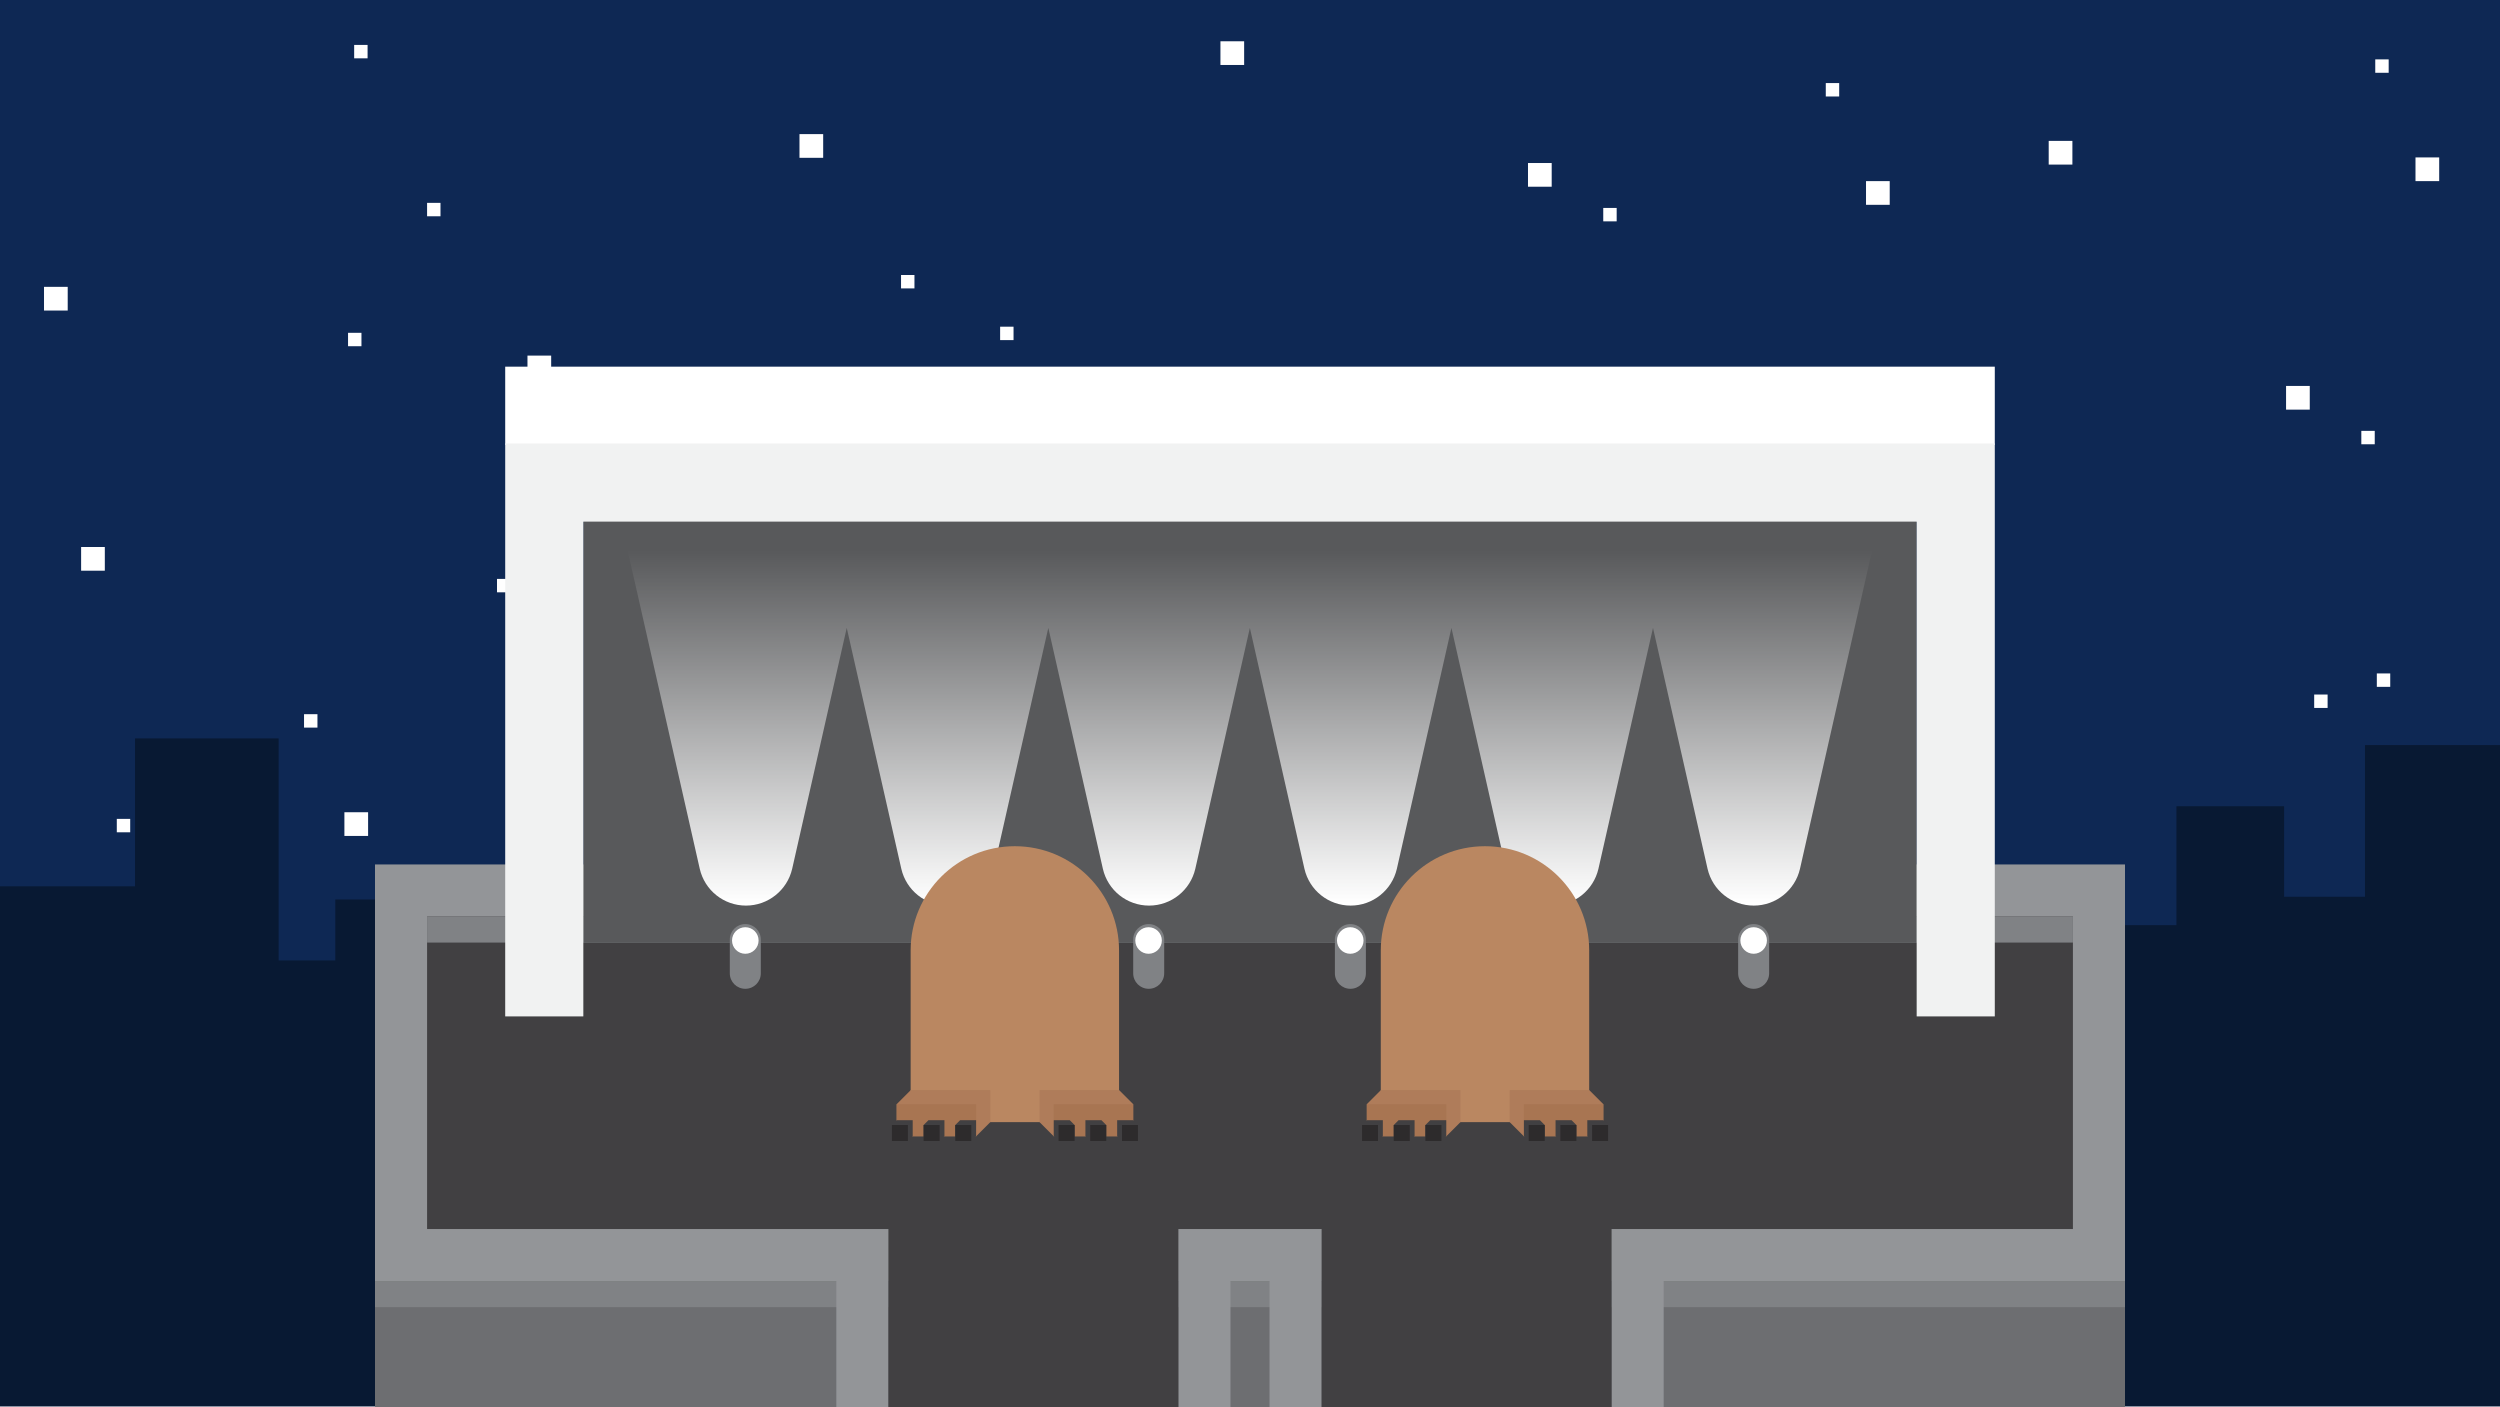
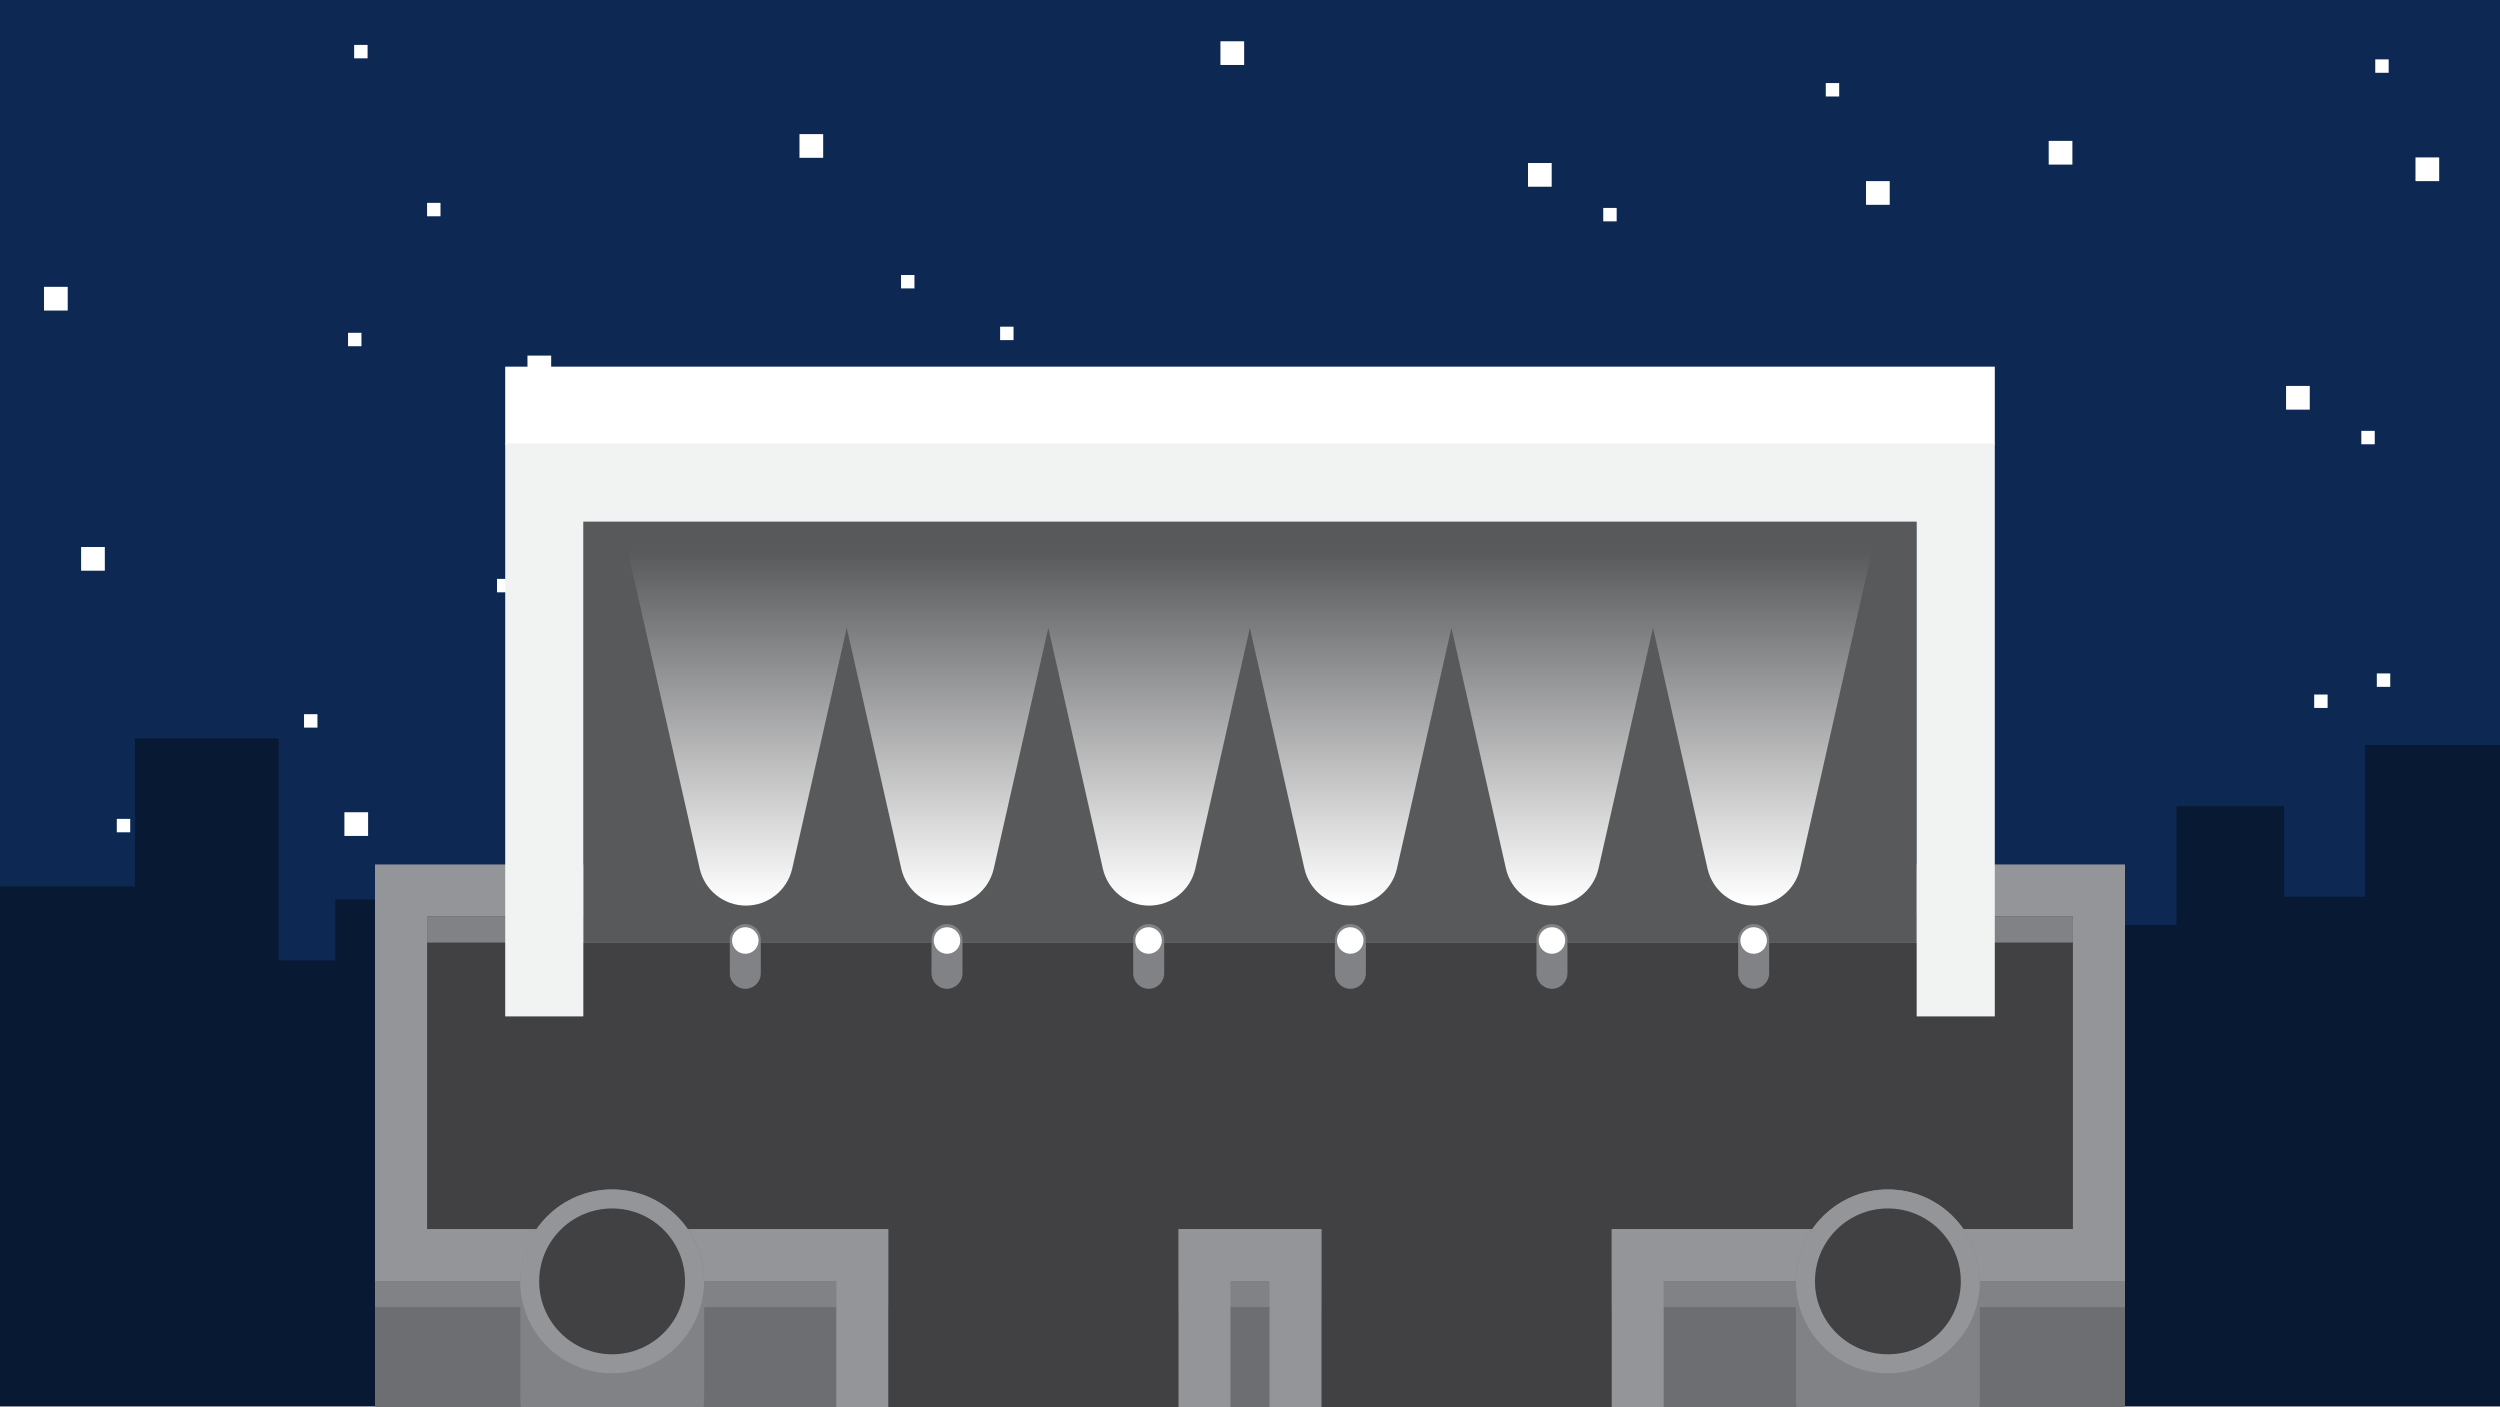
- <svg xmlns="http://www.w3.org/2000/svg" xmlns:xlink="http://www.w3.org/1999/xlink" version="1.1" id="Layer_1" x="0px" y="0px" viewBox="0 0 1920 1080" enable-background="new 0 0 1920 1080" xml:space="preserve">
+ <svg xmlns="http://www.w3.org/2000/svg" version="1.1" id="Layer_1" x="0px" y="0px" viewBox="0 0 1920 1080" enable-background="new 0 0 1920 1080" xml:space="preserve">
  <g id="stage">
    <symbol id="New_Symbol" viewBox="-60.6 -28 122.8 63.6">
      <polygon fill="#AF7C5A" points="62.2,35.6 -37,35.6 -54.6,18 -54.6,-22 44.6,-22 62.2,-4.4  " />
      <polygon fill="#A87552" points="44.6,-22 -54.6,-22 -54.6,18 44.6,18  " />
      <g>
        <polygon fill="#414042" points="-34.6,-2 -54.6,-2 -60.6,-8 -60.6,-28 -40.6,-28 -34.6,-22   " />
        <polygon fill="#2D2B2C" points="-40.6,-8 -60.6,-8 -60.6,-28 -40.6,-28   " />
      </g>
      <g>
        <polygon fill="#414042" points="5,-2 -15,-2 -21,-8 -21,-28 -1,-28 5,-22   " />
        <polygon fill="#2D2B2C" points="-1,-8 -21,-8 -21,-28 -1,-28   " />
      </g>
      <g>
        <polygon fill="#414042" points="44.5,-2 24.5,-2 18.5,-8 18.5,-28 38.5,-28 44.5,-22   " />
        <polygon fill="#2D2B2C" points="38.5,-8 18.5,-8 18.5,-28 38.5,-28   " />
      </g>
    </symbol>
    <symbol id="New_Symbol_1" viewBox="-161.8 -479.9 323.6 954.7">
      <path fill="#2D2B2C" d="M-32.6,472.8V364l0.6-1.5c3.8-9.4,5.9-19.5,6.2-29.7h52.4c0.2,10.2,2.3,20.2,6.2,29.7l0.6,1.5v108.8h0   C11.5,475.5-10.6,475.5-32.6,472.8L-32.6,472.8z" />
      <path fill="#AF2D2E" d="M111.4-254.1c-1.5,23,21.6,48.6,20.5,89.9c-1.6,58.7-36.3,82.1-39.6,79.7c-4.1-3.1,1.9-27.7-24.6-38.5   c-20.7-8.4-41.1,14.7-41.1,14.7h-52.4c0,0-19.9-26.5-46.3-10.9c-28,16.5-8.3,50.5-12.1,52.9c-4,2.5-25.4-14.6-36.5-37.3   c-6.4-13.1-11-34.6-11.6-57.1c-1.4-52.4,25.7-76.1,20.7-101.5c-8.3-42.6-50.4-51.7-50.3-115.1c0.2-106.7,165.2-97.5,165.2-97.5   s156.2-9.7,158.4,99C163.3-303.3,114.6-304.2,111.4-254.1z" />
      <g opacity="0.1">
        <path fill="#414042" d="M98.2-96.7c1.4,0.9,3.2,0.7,4.3-0.5c10.2-10.5,24-33.1,25-70.5c1-40-19.8-64.9-18.5-87.3    c2.9-48.6,46.9-47.8,45.5-118c-1-52.9-37-76.9-72.6-87.7c-0.8-0.2-1.6,0.3-1.7,1.1l0,0c-0.1,0.7,0.3,1.4,0.9,1.6    c32.7,11.9,63.3,36.2,64.3,84.9c1.3,70.2-42.7,69.4-45.5,118c-1.3,22.3,19.6,47.2,18.5,87.3c-0.9,32.7-11.5,54.1-21,66    C96-100.1,96.4-97.8,98.2-96.7L98.2-96.7z" />
        <path fill="#414042" d="M10-479.7c0,0-1.7-0.1-4.8-0.2c3.8-0.1,7-0.1,9.5,0C11.7-479.8,10-479.7,10-479.7z" />
      </g>
      <path fill="#E6E7E8" d="M82.7-415.1c0-6.2-5-11.2-11.2-11.2s-11.2,5-11.2,11.2s5,11.2,11.2,11.2S82.7-408.9,82.7-415.1z" />
      <path fill="#E6E7E8" d="M120-415.1c0-6.2-5-11.2-11.2-11.2c-6.2,0-11.2,5-11.2,11.2s5,11.2,11.2,11.2   C115-403.9,120-408.9,120-415.1z" />
      <g>
        <path fill="#E6E7E8" d="M69.3-441.6c0-3.9-3.2-7.1-7.1-7.1s-7.1,3.2-7.1,7.1s3.2,7.1,7.1,7.1S69.3-437.7,69.3-441.6z" />
        <path fill="#2D2B2C" d="M66-441.6c0-2.1-1.7-3.8-3.8-3.8s-3.8,1.7-3.8,3.8c0,2.1,1.7,3.8,3.8,3.8S66-439.5,66-441.6z" />
      </g>
      <path fill="#E6E7E8" d="M93.1-377.4c0-6.2-5-11.2-11.2-11.2s-11.2,5-11.2,11.2c0,6.2,5,11.2,11.2,11.2S93.1-371.2,93.1-377.4z" />
      <path fill="#E6E7E8" d="M132.8-377.4c0-6.2-5-11.2-11.2-11.2s-11.2,5-11.2,11.2c0,6.2,5,11.2,11.2,11.2S132.8-371.2,132.8-377.4z" />
      <path fill="#2D2B2C" d="M-25.8-117.4c0,0-9.6-17.4-24-26c-5.7-3.4-14-4.6-20.2-5.1c-3.8-0.3-6.1-4.4-4.4-7.8   c5.9-11.7,15.6-36.5,14.2-69.4c-1.6-37.7-6.3-63.9-8.1-72.6c-0.4-2.2,0.5-4.4,2.3-5.6c2.9-1.9,8.2-4.2,16.2-4.1   c13.6,0.2,34.5,17.2,70.6,16.5c36.2-0.7,49.7-14.1,61.9-15s3.9,0,10.2-0.2c3.3-0.1,7.9,1.2,11.7,2.5c3.2,1.1,4.6,4.8,3,7.7   c-4.4,7.9-11.6,23.6-11.8,41.5c-0.2,25.7,18,46.3,18,78.9c0,18-3.9,30.8-7.5,38.8c-1.7,3.9-7.1,4.3-9.5,0.7c-4-6.1-11.3-13-24.3-13   c-23.1,0-45.9,32.3-45.9,32.3H-25.8z" />
      <path fill="#E6E7E8" d="M40.9-310.9h-80c-5.5,0-10-4.5-10-10v0c0-5.5,4.5-10,10-10h80c5.5,0,10,4.5,10,10v0   C50.9-315.4,46.4-310.9,40.9-310.9z" />
      <path fill="#BCBEC0" d="M-49.1-320.9L-49.1-320.9c0-5.5,4.5-10,10-10h80c5.5,0,10,4.5,10,10v0" />
      <path fill="#939598" d="M-34.7-320.9c0-2.5-2-4.5-4.5-4.5s-4.5,2-4.5,4.5s2,4.5,4.5,4.5S-34.7-318.4-34.7-320.9z" />
      <path fill="#939598" d="M45.4-320.9c0-2.5-2-4.5-4.5-4.5s-4.5,2-4.5,4.5s2,4.5,4.5,4.5S45.4-318.4,45.4-320.9z" />
      <polygon fill="#2D2B2C" points="26.6,332.8 -25.8,332.8 -25.8,-117.4 26.6,-117.4  " />
      <g>
        <line fill="none" stroke="#E6E7E8" stroke-width="2" stroke-miterlimit="10" x1="22.3" y1="-320.2" x2="22.3" y2="333.7" />
        <line fill="none" stroke="#E6E7E8" stroke-width="2" stroke-miterlimit="10" x1="13.5" y1="-320.2" x2="13.5" y2="333.7" />
        <line fill="none" stroke="#E6E7E8" stroke-width="2" stroke-miterlimit="10" x1="4.8" y1="-320.2" x2="4.8" y2="333.7" />
        <line fill="none" stroke="#E6E7E8" stroke-width="2" stroke-miterlimit="10" x1="-3.9" y1="-320.2" x2="-3.9" y2="333.7" />
        <line fill="none" stroke="#E6E7E8" stroke-width="2" stroke-miterlimit="10" x1="-12.7" y1="-320.2" x2="-12.7" y2="333.7" />
        <line fill="none" stroke="#E6E7E8" stroke-width="2" stroke-miterlimit="10" x1="-21.4" y1="-320.2" x2="-21.4" y2="333.7" />
      </g>
      <path fill="#2D2B2C" d="M111.5-329.2c0-8.7-7.1-15.8-15.8-15.8s-15.8,7.1-15.8,15.8c0,8.7,7.1,15.8,15.8,15.8   S111.5-320.4,111.5-329.2z" />
      <path fill="#E6E7E8" d="M105.2-329.2c0-5.3-4.3-9.5-9.5-9.5s-9.5,4.3-9.5,9.5s4.3,9.5,9.5,9.5S105.2-323.9,105.2-329.2z" />
      <g>
        <g>
          <path fill="#E6E7E8" d="M-12.8,448c0-3.1-2.5-5.6-5.6-5.6s-5.6,2.5-5.6,5.6c0,3.1,2.5,5.6,5.6,5.6S-12.8,451.1-12.8,448z" />
          <path fill="#E6E7E8" d="M-12.8,415.7c0-3.1-2.5-5.6-5.6-5.6s-5.6,2.5-5.6,5.6c0,3.1,2.5,5.6,5.6,5.6S-12.8,418.9-12.8,415.7z" />
          <path fill="#E6E7E8" d="M-12.8,383.5c0-3.1-2.5-5.6-5.6-5.6s-5.6,2.5-5.6,5.6c0,3.1,2.5,5.6,5.6,5.6S-12.8,386.6-12.8,383.5z" />
        </g>
        <g>
          <path fill="#E6E7E8" d="M24.9,448c0-3.1-2.5-5.6-5.6-5.6s-5.6,2.5-5.6,5.6c0,3.1,2.5,5.6,5.6,5.6S24.9,451.1,24.9,448z" />
          <path fill="#E6E7E8" d="M24.9,415.7c0-3.1-2.5-5.6-5.6-5.6s-5.6,2.5-5.6,5.6c0,3.1,2.5,5.6,5.6,5.6S24.9,418.9,24.9,415.7z" />
          <path fill="#E6E7E8" d="M24.9,383.5c0-3.1-2.5-5.6-5.6-5.6s-5.6,2.5-5.6,5.6c0,3.1,2.5,5.6,5.6,5.6S24.9,386.6,24.9,383.5z" />
        </g>
      </g>
      <g>
        <polygon fill="#E6E7E8" points="-51,439.3 -32.6,439.3 -32.6,448.4 -51,448.4   " />
        <polygon fill="#E6E7E8" points="-51,374.3 -32.6,374.3 -32.6,383.4 -51,383.4   " />
        <polygon fill="#E6E7E8" points="-51,406.8 -32.6,406.8 -32.6,415.9 -51,415.9   " />
      </g>
      <g>
        <polygon fill="#E6E7E8" points="33.4,439.3 51.9,439.3 51.9,448.4 33.4,448.4   " />
        <polygon fill="#E6E7E8" points="33.4,374.3 51.9,374.3 51.9,383.4 33.4,383.4   " />
        <polygon fill="#E6E7E8" points="33.4,406.8 51.9,406.8 51.9,415.9 33.4,415.9   " />
      </g>
    </symbol>
    <symbol id="New_Symbol_2" viewBox="-96.8 -344.4 193.7 689.1">
      <g>
        <g>
          <polygon fill="#414042" points="-18.2,251.1 -26.7,253.2 -25.8,256.9 -17.3,254.8    " />
          <polygon fill="#E6E7E8" points="-26.9,251.9 -37,254.4 -35.4,260.8 -25.3,258.3    " />
        </g>
        <g>
          <polygon fill="#414042" points="-12.3,277.2 -20.8,279.3 -19.8,283 -11.3,280.9    " />
          <polygon fill="#E6E7E8" points="-21,277.9 -31.1,280.5 -29.5,286.9 -19.4,284.3    " />
        </g>
        <g>
          <polygon fill="#414042" points="-5,303.2 -13.5,305.4 -12.6,309.1 -4.1,306.9    " />
          <polygon fill="#E6E7E8" points="-13.7,304 -23.9,306.5 -22.2,312.9 -12.1,310.4    " />
        </g>
        <g>
          <polygon fill="#414042" points="2,329.3 -6.5,331.4 -5.5,335.1 3,333    " />
          <polygon fill="#E6E7E8" points="-6.7,330 -16.8,332.6 -15.2,339 -5.1,336.4    " />
        </g>
      </g>
      <path fill="#36B0CC" d="M-64.3-178.2c0-21.6-33.2-75.8-32.5-109c0.8-33.2,17.7-57.2,97-57.2c79.2,0,96.6,13.5,96.6,56.8   s-29.4,78.9-29.4,101.3s18.9,35.9,18.9,64.9s-15.5,29-18.9,27.1c-3.5-1.9,0.8-13.5-10-33.2c-3.9-7.2-15.1-24-22.4-24   c-6.8,0-12.2,8.2-13,9.5c-0.1,0.1-0.2,0.2-0.3,0.4l-34,38.5c-1.5,1.7-4.3,1-4.9-1.2c-1.7-6.6-5.6-17-13.2-17   c-11.2,0-26.3,8.9-30.5,43.3c-0.7,5.9-1.2,10.7-1.4,14.6c-0.4,6.7-8.5,9.9-13.3,5.1c-6.7-6.6-13.2-16.8-13.2-31.3   C-88.7-119.5-64.3-158.5-64.3-178.2z" />
      <g opacity="0.1">
        <path fill="#6D6E71" d="M79-329.4c0.6-0.4,1.4-0.5,1.9,0c11.3,8.9,15,22.3,15,41.8c0,43.3-29.4,78.9-29.4,101.3    c0,22.4,18.9,35.9,18.9,64.9c0,16.2-4.8,23.4-9.7,26.2c-1.7,1-3.5-1.2-2.2-2.7c3.5-3.9,6.4-11,6.4-23.5c0-29-18.9-42.5-18.9-64.9    c0-22.4,29.4-58,29.4-101.3c0-17.8-2.8-30.6-11.6-39.4C78.2-327.7,78.2-328.8,79-329.4L79-329.4z" />
      </g>
      <path fill="#2CA0BF" d="M53.9-227.9c0-28.9-23.4-52.4-52.4-52.4s-52.4,23.4-52.4,52.4s23.4,52.4,52.4,52.4S53.9-199,53.9-227.9z" />
      <path fill="#2D2B2C" d="M12.2,214.9h-10h-10l-10.2-358.1c-0.1-2.6,2-4.8,4.7-4.8H2.1h12.6c2.6,0,4.7,2.2,4.7,4.8L12.2,214.9z" />
      <path fill="#0D0E12" d="M12.4,214.9L12.4,214.9c0,7.4,6,13.4,13.4,13.4h0c2.3,0,4.4,1.4,5.3,3.5h0c0.9,2.1,1.1,4.4,0.6,6.6   l-5.7,26.2c-2.8,12.9-2.7,26.2,0.1,39l2.4,11c1.5,6.5-0.1,13.3-4.3,18.6l-6.6,8.3c-3.4,4.3-9.9,4.1-13.1-0.3l-1-1.5   c-1-1.4-1.7-3-2.2-4.7l-21.6-87.9c-0.8-3.1-0.1-6.4,1.8-9l5.8-7.9c3.3-4.5,4.9-9.9,4.8-15.4h0H12.4z" />
      <path fill="#E6E7E8" d="M15.1,324.2c0-2.6-2.1-4.6-4.6-4.6s-4.6,2.1-4.6,4.6c0,2.6,2.1,4.6,4.6,4.6S15.1,326.7,15.1,324.2z" />
      <path fill="#E6E7E8" d="M8.4,297.4c0-2.6-2.1-4.6-4.6-4.6s-4.6,2.1-4.6,4.6c0,2.6,2.1,4.6,4.6,4.6S8.4,299.9,8.4,297.4z" />
      <path fill="#E6E7E8" d="M1.4,270.9c0-2.6-2.1-4.6-4.6-4.6s-4.6,2.1-4.6,4.6c0,2.6,2.1,4.6,4.6,4.6S1.4,273.5,1.4,270.9z" />
      <path fill="#E6E7E8" d="M-5,244.8c0-2.6-2.1-4.6-4.6-4.6s-4.6,2.1-4.6,4.6c0,2.6,2.1,4.6,4.6,4.6S-5,247.4-5,244.8z" />
      <polygon fill="#E6E7E8" points="23.7,-329.9 -23.7,-329.9 -23.7,-302.8 23.7,-302.8  " />
      <polygon fill="#BCBEC0" points="23.7,-329.9 -23.7,-329.9 -23.7,-321.4 23.7,-321.4  " />
      <g>
        <path fill="#A7A9AC" d="M-15-317.2L-15-317.2c-2,0-3.6,1.6-3.6,3.6v3.4c0,2,1.6,3.6,3.6,3.6h0c2,0,3.6-1.6,3.6-3.6v-3.4    C-11.4-315.6-13-317.2-15-317.2z" />
        <path fill="#A7A9AC" d="M15-317.2L15-317.2c-2,0-3.6,1.6-3.6,3.6v3.4c0,2,1.6,3.6,3.6,3.6h0c2,0,3.6-1.6,3.6-3.6v-3.4    C18.6-315.6,17-317.2,15-317.2z" />
        <path fill="#A7A9AC" d="M5-317.2L5-317.2c-2,0-3.6,1.6-3.6,3.6v3.4c0,2,1.6,3.6,3.6,3.6h0c2,0,3.6-1.6,3.6-3.6v-3.4    C8.6-315.6,7-317.2,5-317.2z" />
        <path fill="#A7A9AC" d="M-5-317.2L-5-317.2c-2,0-3.6,1.6-3.6,3.6v3.4c0,2,1.6,3.6,3.6,3.6h0c2,0,3.6-1.6,3.6-3.6v-3.4    C-1.4-315.6-3-317.2-5-317.2z" />
      </g>
      <polygon fill="#414042" points="28,-258.2 -26.7,-258.2 -26.7,-236.5 28,-236.5  " />
      <polygon fill="#2D2B2C" points="28,-258.2 -26.7,-258.2 -26.7,-252.6 28,-252.6  " />
      <polyline fill="none" stroke="#E6E7E8" stroke-width="2" stroke-linecap="round" stroke-linejoin="round" stroke-miterlimit="10" points="   -15,-311.9 -5,214.9 -6,244.8  " />
      <polyline fill="none" stroke="#E6E7E8" stroke-width="2" stroke-linecap="round" stroke-linejoin="round" stroke-miterlimit="10" points="   -5,-311.9 -0.4,214.9 0.4,270.9  " />
      <polyline fill="none" stroke="#E6E7E8" stroke-width="2" stroke-linecap="round" stroke-linejoin="round" stroke-miterlimit="10" points="   5,-311.9 4.5,214.9 7.4,297.4  " />
      <polyline fill="none" stroke="#E6E7E8" stroke-width="2" stroke-linecap="round" stroke-linejoin="round" stroke-miterlimit="10" points="   15,-311.9 8.4,214.9 14.1,324.2  " />
      <path fill="#E6E7E8" d="M71.5-250.3c0-3.2-2.6-5.9-5.9-5.9s-5.9,2.6-5.9,5.9s2.6,5.9,5.9,5.9S71.5-247,71.5-250.3z" />
      <path fill="#E6E7E8" d="M79.8-284.9c0-2.9-2.3-5.2-5.2-5.2s-5.2,2.3-5.2,5.2c0,2.9,2.3,5.2,5.2,5.2S79.8-282,79.8-284.9z" />
      <g>
        <path fill="#E6E7E8" d="M60.8-313.7c0-2.3-1.9-4.1-4.1-4.1s-4.1,1.9-4.1,4.1c0,2.3,1.9,4.1,4.1,4.1S60.8-311.5,60.8-313.7z" />
        <path fill="#2D2B2C" d="M58.8-313.7c0-1.1-0.9-2.1-2.1-2.1s-2.1,0.9-2.1,2.1s0.9,2.1,2.1,2.1S58.8-312.6,58.8-313.7z" />
      </g>
-     </symbol>
-     <symbol id="New_Symbol_4" viewBox="-153.5 -183.9 307 367.8">
-       <path fill="#BA8761" d="M129.9-160.3h-260V53.9c0,71.8,58.2,130,130,130h0c71.8,0,130-58.2,130-130V-160.3z" />
-       <use xlink:href="#New_Symbol" width="122.8" height="63.6" id="XMLID_7_" x="-60.6" y="-28" transform="matrix(1 0 0 1 -92.9332 -155.9254)" overflow="visible" />
-       <use xlink:href="#New_Symbol" width="122.8" height="63.6" x="-60.6" y="-28" transform="matrix(-1 4.489700e-11 4.489700e-11 1 92.9331 -155.9254)" overflow="visible" />
-     </symbol>
-     <symbol id="New_Symbol_5" viewBox="-153.5 -183.9 307 367.8">
-       <path fill="#BA8761" d="M129.9-160.3h-260V53.9c0,71.8,58.2,130,130,130h0c71.8,0,130-58.2,130-130V-160.3z" />
-       <use xlink:href="#New_Symbol" width="122.8" height="63.6" id="XMLID_10_" x="-60.6" y="-28" transform="matrix(1 0 0 1 -92.9332 -155.9254)" overflow="visible" />
-       <use xlink:href="#New_Symbol" width="122.8" height="63.6" x="-60.6" y="-28" transform="matrix(-1 4.489700e-11 4.489700e-11 1 92.9331 -155.9254)" overflow="visible" />
    </symbol>
    <g>
      <rect y="0" fill="#0E2854" width="1920" height="1080" />
      <rect x="614" y="103" fill="#FFFFFF" width="18.2" height="18.2" />
      <rect x="62.3" y="420.1" fill="#FFFFFF" width="18.2" height="18.2" />
      <rect x="496.7" y="420.1" fill="#FFFFFF" width="18.2" height="18.2" />
      <rect x="1573.4" y="108.2" fill="#FFFFFF" width="18.2" height="18.2" />
      <rect x="768.1" y="250.9" fill="#FFFFFF" width="10.3" height="10.3" />
      <rect x="1455.3" y="289.7" fill="#FFFFFF" width="10.3" height="10.3" />
      <rect x="381.7" y="444.6" fill="#FFFFFF" width="10.3" height="10.3" />
      <rect x="272" y="34.5" fill="#FFFFFF" width="10.3" height="10.3" />
      <rect x="1483" y="598" fill="#FFFFFF" width="18.2" height="18.2" />
      <rect x="1777.3" y="533.4" fill="#FFFFFF" width="10.3" height="10.3" />
      <rect x="1453.3" y="785.4" fill="#FFFFFF" width="10.3" height="10.3" />
      <rect x="1311.4" y="370.1" fill="#FFFFFF" width="10.3" height="10.3" />
      <rect x="264.5" y="623.8" fill="#FFFFFF" width="18.2" height="18.2" />
      <rect x="233.5" y="548.5" fill="#FFFFFF" width="10.3" height="10.3" />
      <rect x="471.7" y="665.8" fill="#FFFFFF" width="18.2" height="18.2" />
      <rect x="555.5" y="792.2" fill="#FFFFFF" width="10.3" height="10.3" />
      <rect x="89.7" y="628.9" fill="#FFFFFF" width="10.3" height="10.3" />
      <rect x="1733.4" y="953.9" fill="#FFFFFF" width="10.3" height="10.3" />
      <rect x="1265.1" y="1014.9" fill="#FFFFFF" width="18.2" height="18.2" />
      <rect x="1589.6" y="1034.3" fill="#FFFFFF" width="10.3" height="10.3" />
      <rect x="1068.5" y="892.9" fill="#FFFFFF" width="10.3" height="10.3" />
      <rect x="951.6" y="1014.5" fill="#FFFFFF" width="18.2" height="18.2" />
      <rect x="1053.5" y="799.3" fill="#FFFFFF" width="10.3" height="10.3" />
      <rect x="778.8" y="961.4" fill="#FFFFFF" width="10.3" height="10.3" />
      <rect x="47.7" y="954.7" fill="#FFFFFF" width="18.2" height="18.2" />
      <rect x="1370.5" y="760.1" fill="#FFFFFF" width="18.2" height="18.2" />
      <rect x="1186.2" y="917.4" fill="#FFFFFF" width="10.3" height="10.3" />
      <rect x="1438.3" y="933.7" fill="#FFFFFF" width="18.2" height="18.2" />
      <rect x="742.3" y="384.8" fill="#FFFFFF" width="10.3" height="10.3" />
      <rect x="1054.6" y="558.4" fill="#FFFFFF" width="10.3" height="10.3" />
      <rect x="647.2" y="641.2" fill="#FFFFFF" width="10.3" height="10.3" />
      <rect x="632.2" y="547.7" fill="#FFFFFF" width="10.3" height="10.3" />
      <rect x="633.3" y="306.7" fill="#FFFFFF" width="10.3" height="10.3" />
      <rect x="910.7" y="638.8" fill="#FFFFFF" width="10.3" height="10.3" />
      <rect x="1066.2" y="355.1" fill="#FFFFFF" width="18.2" height="18.2" />
      <rect x="1854.4" y="650.7" fill="#FFFFFF" width="18.2" height="18.2" />
      <rect x="1854.4" y="842.1" fill="#FFFFFF" width="18.2" height="18.2" />
      <rect x="1855.1" y="120.9" fill="#FFFFFF" width="18.2" height="18.2" />
      <rect x="1824.2" y="45.6" fill="#FFFFFF" width="10.3" height="10.3" />
      <rect x="1825.4" y="517.2" fill="#FFFFFF" width="10.3" height="10.3" />
      <rect x="1813.5" y="330.9" fill="#FFFFFF" width="10.3" height="10.3" />
      <rect x="1755.7" y="296.4" fill="#FFFFFF" width="18.2" height="18.2" />
      <rect x="1231.3" y="159.7" fill="#FFFFFF" width="10.3" height="10.3" />
      <rect x="1173.5" y="125.2" fill="#FFFFFF" width="18.2" height="18.2" />
      <rect x="214.9" y="1028.4" fill="#FFFFFF" width="18.2" height="18.2" />
      <rect x="1829.8" y="936.5" fill="#FFFFFF" width="10.3" height="10.3" />
      <rect x="1637.2" y="798.1" fill="#FFFFFF" width="10.3" height="10.3" />
      <rect x="1769.1" y="1036.3" fill="#FFFFFF" width="10.3" height="10.3" />
      <rect x="33.8" y="220.3" fill="#FFFFFF" width="18.2" height="18.2" />
      <rect x="328" y="155.8" fill="#FFFFFF" width="10.3" height="10.3" />
      <rect x="405.1" y="273.1" fill="#FFFFFF" width="18.2" height="18.2" />
      <rect x="692" y="211.2" fill="#FFFFFF" width="10.3" height="10.3" />
      <rect x="267.3" y="255.6" fill="#FFFFFF" width="10.3" height="10.3" />
      <rect x="281.7" y="815.1" fill="#FFFFFF" width="18.2" height="18.2" />
      <rect x="601.1" y="839.7" fill="#FFFFFF" width="10.3" height="10.3" />
      <rect x="643.3" y="1037.5" fill="#FFFFFF" width="10.3" height="10.3" />
      <rect x="916.3" y="794.6" fill="#FFFFFF" width="10.3" height="10.3" />
      <rect x="721" y="1029.6" fill="#FFFFFF" width="10.3" height="10.3" />
      <rect x="483.8" y="1018.8" fill="#FFFFFF" width="18.2" height="18.2" />
      <rect x="452.9" y="943.5" fill="#FFFFFF" width="10.3" height="10.3" />
      <rect x="1433.1" y="139.1" fill="#FFFFFF" width="18.2" height="18.2" />
      <rect x="1402.2" y="63.8" fill="#FFFFFF" width="10.3" height="10.3" />
      <rect x="309" y="1023.9" fill="#FFFFFF" width="10.3" height="10.3" />
      <rect x="937.3" y="31.7" fill="#FFFFFF" width="18.2" height="18.2" />
      <rect x="877.1" y="424.8" fill="#FFFFFF" width="18.2" height="18.2" />
      <rect x="988.5" y="309.5" fill="#FFFFFF" width="10.3" height="10.3" />
    </g>
    <polygon fill="#081933" points="1816.3,572.2 1816.3,688.7 1754.2,688.7 1754.2,619.2 1671.5,619.2 1671.5,710.5 1632,710.5   1632,831.2 391.2,831.2 391.2,690.8 257.5,690.8 257.5,737.6 214,737.6 214,567.1 103.7,567.1 103.7,680.7 0,680.7 0,831.2 0,918.2   0,1080 1920,1080 1920,831.2 1920,572.2 " />
-     <g>
-       <rect x="288" y="983.9" fill="#6D6E71" width="1344" height="208.8" />
-       <rect x="288" y="983.9" fill="#808285" width="1344" height="20" />
-       <rect x="448" y="340.6" fill="#D1D3D4" width="1024" height="60" />
-       <polygon fill="#939598" points="1632,663.9 288,663.9 288,983.9 642.3,983.9 642.3,1192.8 682.3,1192.8 682.3,983.9 905,983.9    905,1192.8 945,1192.8 945,983.9 975,983.9 975,1192.8 1015,1192.8 1015,983.9 1237.7,983.9 1237.7,1192.8 1277.7,1192.8    1277.7,983.9 1632,983.9  " />
-       <g>
-         <polygon fill="#414042" points="328,703.9 328,943.9 682.3,943.9 682.3,1193.7 905,1193.7 905,943.9 1015,943.9 1015,1193.7     1237.7,1193.7 1237.7,943.9 1592,943.9 1592,703.9   " />
-         <rect x="328" y="703.9" fill="#808285" width="1264" height="20" />
-       </g>
-       <g>
-         <rect x="448" y="392.5" fill="#58595B" width="1024" height="331.4" />
-         <rect x="388" y="281.6" fill="#FFFFFF" width="1144" height="60" />
-         <polygon fill="#F1F2F2" points="388,340.6 388,780.6 448,780.6 448,400.6 1472,400.6 1472,780.6 1532,780.6 1532,340.6   " />
-       </g>
-       <g>
-         <g>
-           <g>
-             <path fill="#808285" d="M584.3,721.6c0-6.6-5.3-11.9-11.9-11.9s-11.9,5.3-11.9,11.9c0,1.6,0,22.6,0,25.9      c0,6.6,5.3,11.9,11.9,11.9s11.9-5.3,11.9-11.9C584.3,744.2,584.3,723.2,584.3,721.6z" />
-             <circle fill="#FFFFFF" cx="572.4" cy="722.3" r="10.2" />
-           </g>
-           <g>
-             <path fill="#808285" d="M739.2,721.6c0-6.6-5.3-11.9-11.9-11.9s-11.9,5.3-11.9,11.9c0,1.6,0,22.6,0,25.9      c0,6.6,5.3,11.9,11.9,11.9s11.9-5.3,11.9-11.9C739.2,744.2,739.2,723.2,739.2,721.6z" />
-             <circle fill="#FFFFFF" cx="727.3" cy="722.3" r="10.2" />
-           </g>
-           <g>
-             <path fill="#808285" d="M894.1,721.6c0-6.6-5.3-11.9-11.9-11.9s-11.9,5.3-11.9,11.9c0,1.6,0,22.6,0,25.9      c0,6.6,5.3,11.9,11.9,11.9s11.9-5.3,11.9-11.9C894.1,744.2,894.1,723.2,894.1,721.6z" />
-             <circle fill="#FFFFFF" cx="882.1" cy="722.3" r="10.2" />
-           </g>
-           <g>
-             <path fill="#808285" d="M1049,721.6c0-6.6-5.3-11.9-11.9-11.9c-6.6,0-11.9,5.3-11.9,11.9c0,1.6,0,22.6,0,25.9      c0,6.6,5.3,11.9,11.9,11.9c6.6,0,11.9-5.3,11.9-11.9C1049,744.2,1049,723.2,1049,721.6z" />
-             <circle fill="#FFFFFF" cx="1037" cy="722.3" r="10.2" />
-           </g>
-           <g>
-             <path fill="#808285" d="M1203.8,721.6c0-6.6-5.3-11.9-11.9-11.9c-6.6,0-11.9,5.3-11.9,11.9c0,1.6,0,22.6,0,25.9      c0,6.6,5.3,11.9,11.9,11.9c6.6,0,11.9-5.3,11.9-11.9C1203.8,744.2,1203.8,723.2,1203.8,721.6z" />
-             <circle fill="#FFFFFF" cx="1191.9" cy="722.3" r="10.2" />
-           </g>
-           <g>
-             <path fill="#808285" d="M1358.7,721.6c0-6.6-5.3-11.9-11.9-11.9c-6.6,0-11.9,5.3-11.9,11.9c0,1.6,0,22.6,0,25.9      c0,6.6,5.3,11.9,11.9,11.9c6.6,0,11.9-5.3,11.9-11.9C1358.7,744.2,1358.7,723.2,1358.7,721.6z" />
-             <circle fill="#FFFFFF" cx="1346.8" cy="722.3" r="10.2" />
-           </g>
-         </g>
-         <linearGradient id="SVGID_1_" gradientUnits="userSpaceOnUse" x1="960" y1="693.332" x2="960" y2="422.918">
-           <stop offset="0" style="stop-color:#FFFFFF" />
-           <stop offset="1" style="stop-color:#FFFFFF;stop-opacity:0" />
-         </linearGradient>
-         <path fill="url(#SVGID_1_)" d="M1346.9,400.6H1288h-37h-58.9h-58.9h-37h-58.9h-58.9h-37h-58.9h-58.9h-37h-58.9h-58.9h-37h-58.9    h-95.9l60.4,266.6c3.8,16.6,18.5,28.3,35.5,28.3s31.7-11.8,35.5-28.3l41.9-185l41.9,185c3.8,16.6,18.5,28.3,35.5,28.3    s31.7-11.8,35.5-28.3l41.9-185l41.9,185c3.8,16.6,18.5,28.3,35.5,28.3s31.7-11.8,35.5-28.3l41.9-185l41.9,185    c3.8,16.6,18.5,28.3,35.5,28.3c17,0,31.7-11.8,35.5-28.3l41.9-185l41.9,185c3.8,16.6,18.5,28.3,35.5,28.3h0    c17,0,31.7-11.8,35.5-28.3l41.9-185l41.9,185c3.8,16.6,18.5,28.3,35.5,28.3c17,0,31.7-11.8,35.5-28.3l60.4-266.6H1346.9z" />
-       </g>
-       <g>
-         <use xlink:href="#New_Symbol_4" width="307" height="367.8" x="-153.5" y="-183.9" transform="matrix(0.6156 0 0 -0.6156 1140.535 763.0989)" overflow="visible" />
-         <use xlink:href="#New_Symbol_5" width="307" height="367.8" x="-153.5" y="-183.9" transform="matrix(0.6156 0 0 -0.6156 779.4652 763.0989)" overflow="visible" />
+     <rect x="288" y="983.9" fill="#6D6E71" width="1344" height="208.8" />
+     <rect x="288" y="983.9" fill="#808285" width="1344" height="20" />
+     <rect x="448" y="340.6" fill="#D1D3D4" width="1024" height="60" />
+     <polygon fill="#939598" points="1632,663.9 288,663.9 288,983.9 642.3,983.9 642.3,1192.8 682.3,1192.8 682.3,983.9 905,983.9   905,1192.8 945,1192.8 945,983.9 975,983.9 975,1192.8 1015,1192.8 1015,983.9 1237.7,983.9 1237.7,1192.8 1277.7,1192.8   1277.7,983.9 1632,983.9 " />
+     <g>
+       <polygon fill="#414042" points="328,703.9 328,943.9 682.3,943.9 682.3,1193.7 905,1193.7 905,943.9 1015,943.9 1015,1193.7    1237.7,1193.7 1237.7,943.9 1592,943.9 1592,703.9  " />
+       <rect x="328" y="703.9" fill="#808285" width="1264" height="20" />
+     </g>
+     <g>
+       <rect x="448" y="392.5" fill="#58595B" width="1024" height="331.4" />
+       <rect x="388" y="281.6" fill="#FFFFFF" width="1144" height="60" />
+       <polygon fill="#F1F2F2" points="388,340.6 388,780.6 448,780.6 448,400.6 1472,400.6 1472,780.6 1532,780.6 1532,340.6  " />
+     </g>
+     <g>
+       <g>
+         <path fill="#808285" d="M584.3,721.6c0-6.6-5.3-11.9-11.9-11.9s-11.9,5.3-11.9,11.9c0,1.6,0,22.6,0,25.9c0,6.6,5.3,11.9,11.9,11.9    s11.9-5.3,11.9-11.9C584.3,744.2,584.3,723.2,584.3,721.6z" />
+         <circle fill="#FFFFFF" cx="572.4" cy="722.3" r="10.2" />
+       </g>
+       <g>
+         <path fill="#808285" d="M739.2,721.6c0-6.6-5.3-11.9-11.9-11.9s-11.9,5.3-11.9,11.9c0,1.6,0,22.6,0,25.9c0,6.6,5.3,11.9,11.9,11.9    s11.9-5.3,11.9-11.9C739.2,744.2,739.2,723.2,739.2,721.6z" />
+         <circle fill="#FFFFFF" cx="727.3" cy="722.3" r="10.2" />
+       </g>
+       <g>
+         <path fill="#808285" d="M894.1,721.6c0-6.6-5.3-11.9-11.9-11.9s-11.9,5.3-11.9,11.9c0,1.6,0,22.6,0,25.9c0,6.6,5.3,11.9,11.9,11.9    s11.9-5.3,11.9-11.9C894.1,744.2,894.1,723.2,894.1,721.6z" />
+         <circle fill="#FFFFFF" cx="882.1" cy="722.3" r="10.2" />
+       </g>
+       <g>
+         <path fill="#808285" d="M1049,721.6c0-6.6-5.3-11.9-11.9-11.9c-6.6,0-11.9,5.3-11.9,11.9c0,1.6,0,22.6,0,25.9    c0,6.6,5.3,11.9,11.9,11.9c6.6,0,11.9-5.3,11.9-11.9C1049,744.2,1049,723.2,1049,721.6z" />
+         <circle fill="#FFFFFF" cx="1037" cy="722.3" r="10.2" />
+       </g>
+       <g>
+         <path fill="#808285" d="M1203.8,721.6c0-6.6-5.3-11.9-11.9-11.9c-6.6,0-11.9,5.3-11.9,11.9c0,1.6,0,22.6,0,25.9    c0,6.6,5.3,11.9,11.9,11.9c6.6,0,11.9-5.3,11.9-11.9C1203.8,744.2,1203.8,723.2,1203.8,721.6z" />
+         <circle fill="#FFFFFF" cx="1191.9" cy="722.3" r="10.2" />
+       </g>
+       <g>
+         <path fill="#808285" d="M1358.7,721.6c0-6.6-5.3-11.9-11.9-11.9c-6.6,0-11.9,5.3-11.9,11.9c0,1.6,0,22.6,0,25.9    c0,6.6,5.3,11.9,11.9,11.9c6.6,0,11.9-5.3,11.9-11.9C1358.7,744.2,1358.7,723.2,1358.7,721.6z" />
+         <circle fill="#FFFFFF" cx="1346.8" cy="722.3" r="10.2" />
+       </g>
+     </g>
+     <linearGradient id="SVGID_1_" gradientUnits="userSpaceOnUse" x1="960" y1="693.332" x2="960" y2="422.918">
+       <stop offset="0" style="stop-color:#FFFFFF" />
+       <stop offset="1" style="stop-color:#FFFFFF;stop-opacity:0" />
+     </linearGradient>
+     <path fill="url(#SVGID_1_)" d="M1346.9,400.6H1288h-37h-58.9h-58.9h-37h-58.9h-58.9h-37h-58.9h-58.9h-37h-58.9h-58.9h-37h-58.9  h-95.9l60.4,266.6c3.8,16.6,18.5,28.3,35.5,28.3s31.7-11.8,35.5-28.3l41.9-185l41.9,185c3.8,16.6,18.5,28.3,35.5,28.3  s31.7-11.8,35.5-28.3l41.9-185l41.9,185c3.8,16.6,18.5,28.3,35.5,28.3s31.7-11.8,35.5-28.3l41.9-185l41.9,185  c3.8,16.6,18.5,28.3,35.5,28.3c17,0,31.7-11.8,35.5-28.3l41.9-185l41.9,185c3.8,16.6,18.5,28.3,35.5,28.3h0  c17,0,31.7-11.8,35.5-28.3l41.9-185l41.9,185c3.8,16.6,18.5,28.3,35.5,28.3c17,0,31.7-11.8,35.5-28.3l60.4-266.6H1346.9z" />
+     <g>
+       <g>
+         <path fill="#808285" d="M540.8,984.1c0-39-31.6-70.6-70.6-70.6c-39,0-70.6,31.6-70.6,70.6c0,11.7,0,77.3,0,89    c0,39,31.6,70.6,70.6,70.6c39,0,70.6-31.6,70.6-70.6C540.8,1061.3,540.8,995.7,540.8,984.1z" />
+         <circle fill="#939598" cx="470.1" cy="984.1" r="70.6" />
+         <circle fill="#414042" cx="470.1" cy="984.1" r="56" />
+       </g>
+       <g>
+         <path fill="#808285" d="M1520.5,984.1c0-39-31.6-70.6-70.6-70.6s-70.6,31.6-70.6,70.6c0,11.7,0,77.3,0,89    c0,39,31.6,70.6,70.6,70.6s70.6-31.6,70.6-70.6C1520.5,1061.3,1520.5,995.7,1520.5,984.1z" />
+         <circle fill="#939598" cx="1449.9" cy="984.1" r="70.6" />
+         <circle fill="#414042" cx="1449.9" cy="984.1" r="56" />
      </g>
    </g>
  </g>
</svg>
